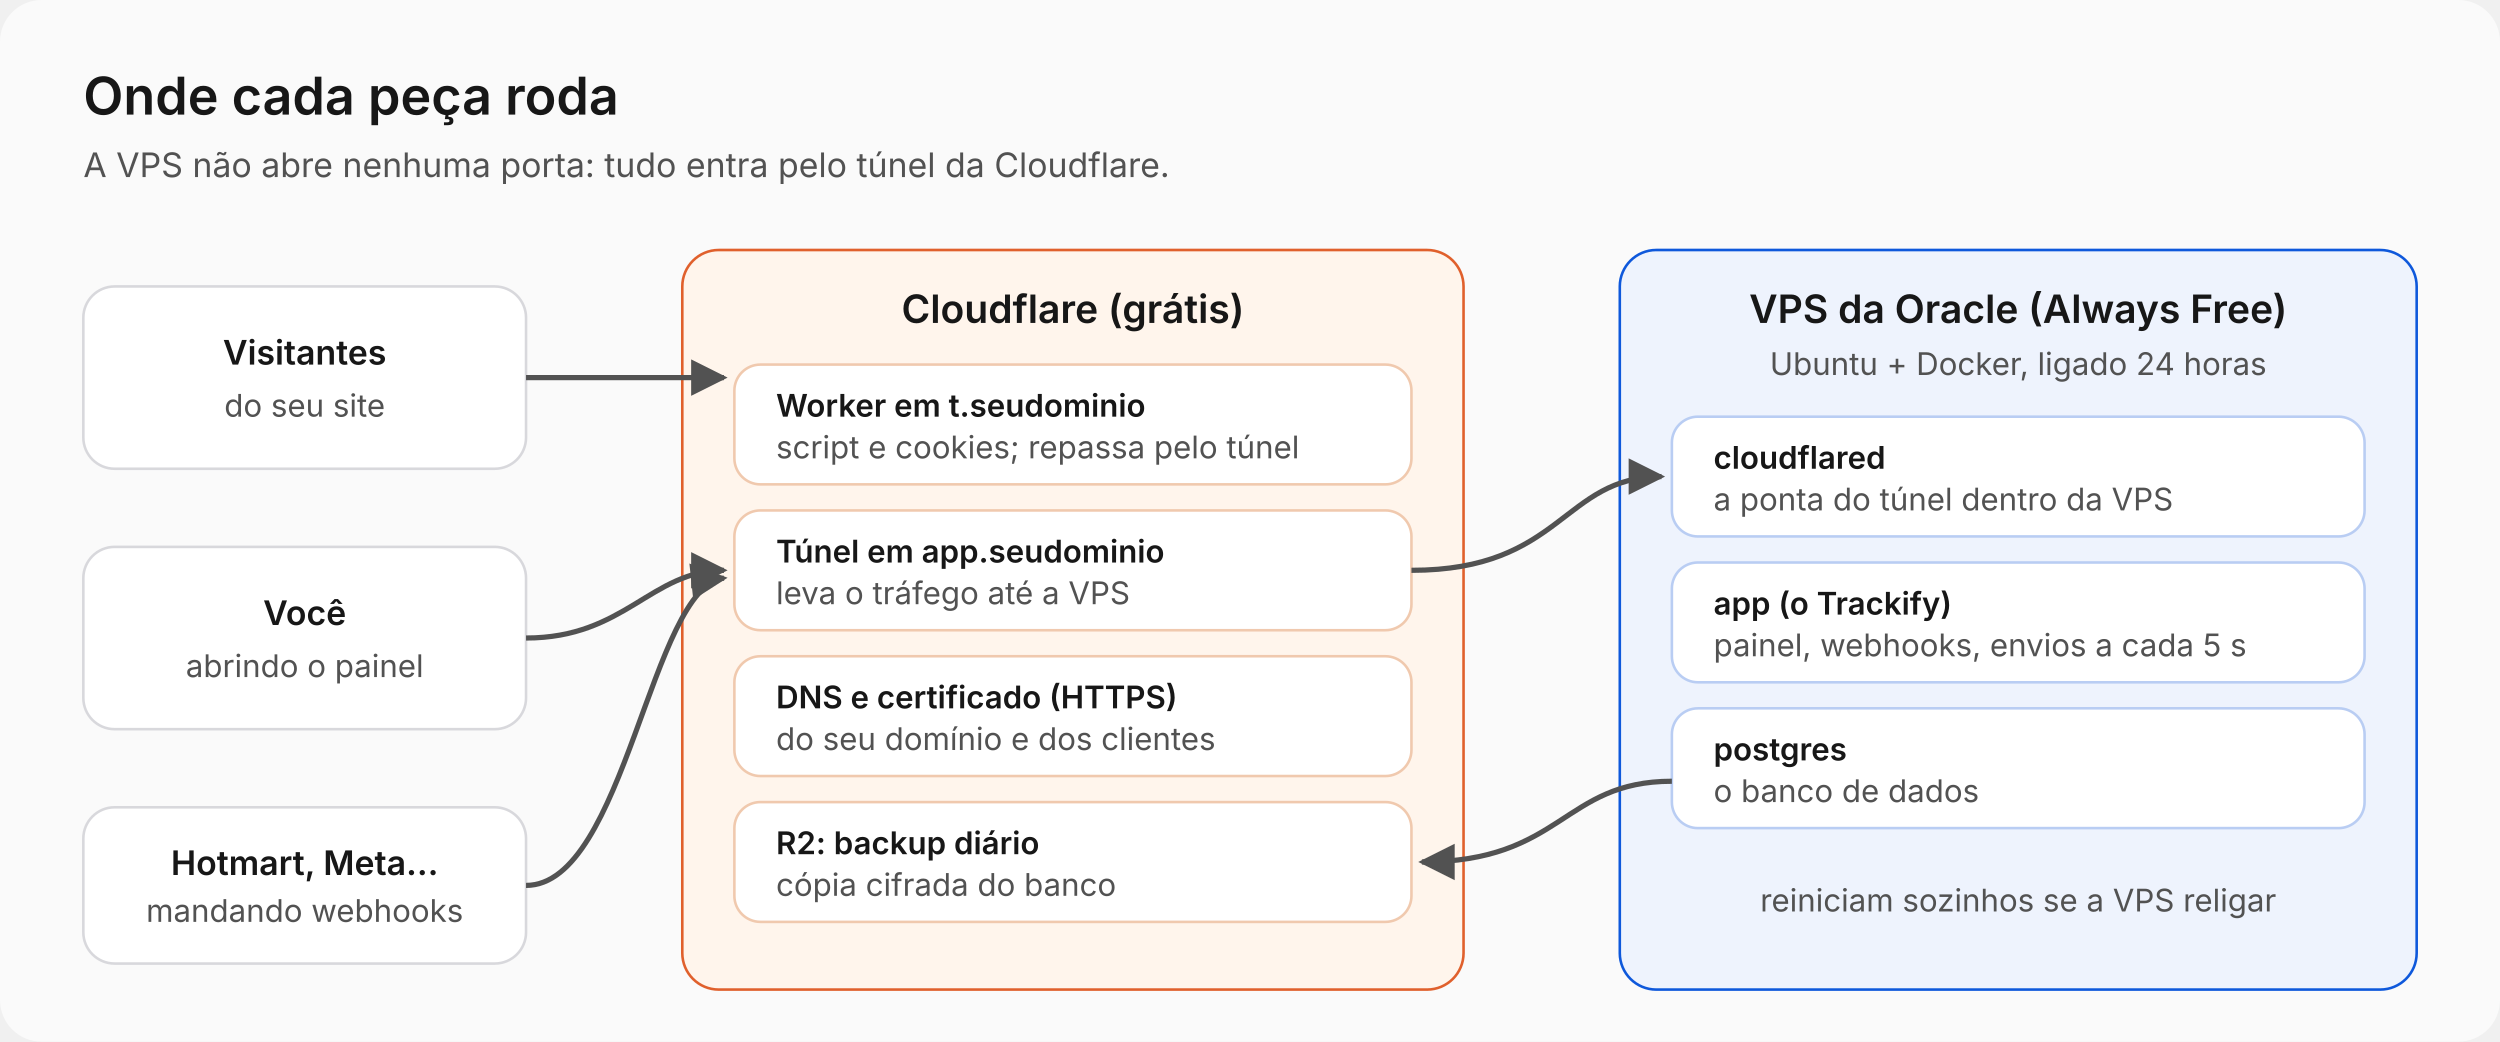
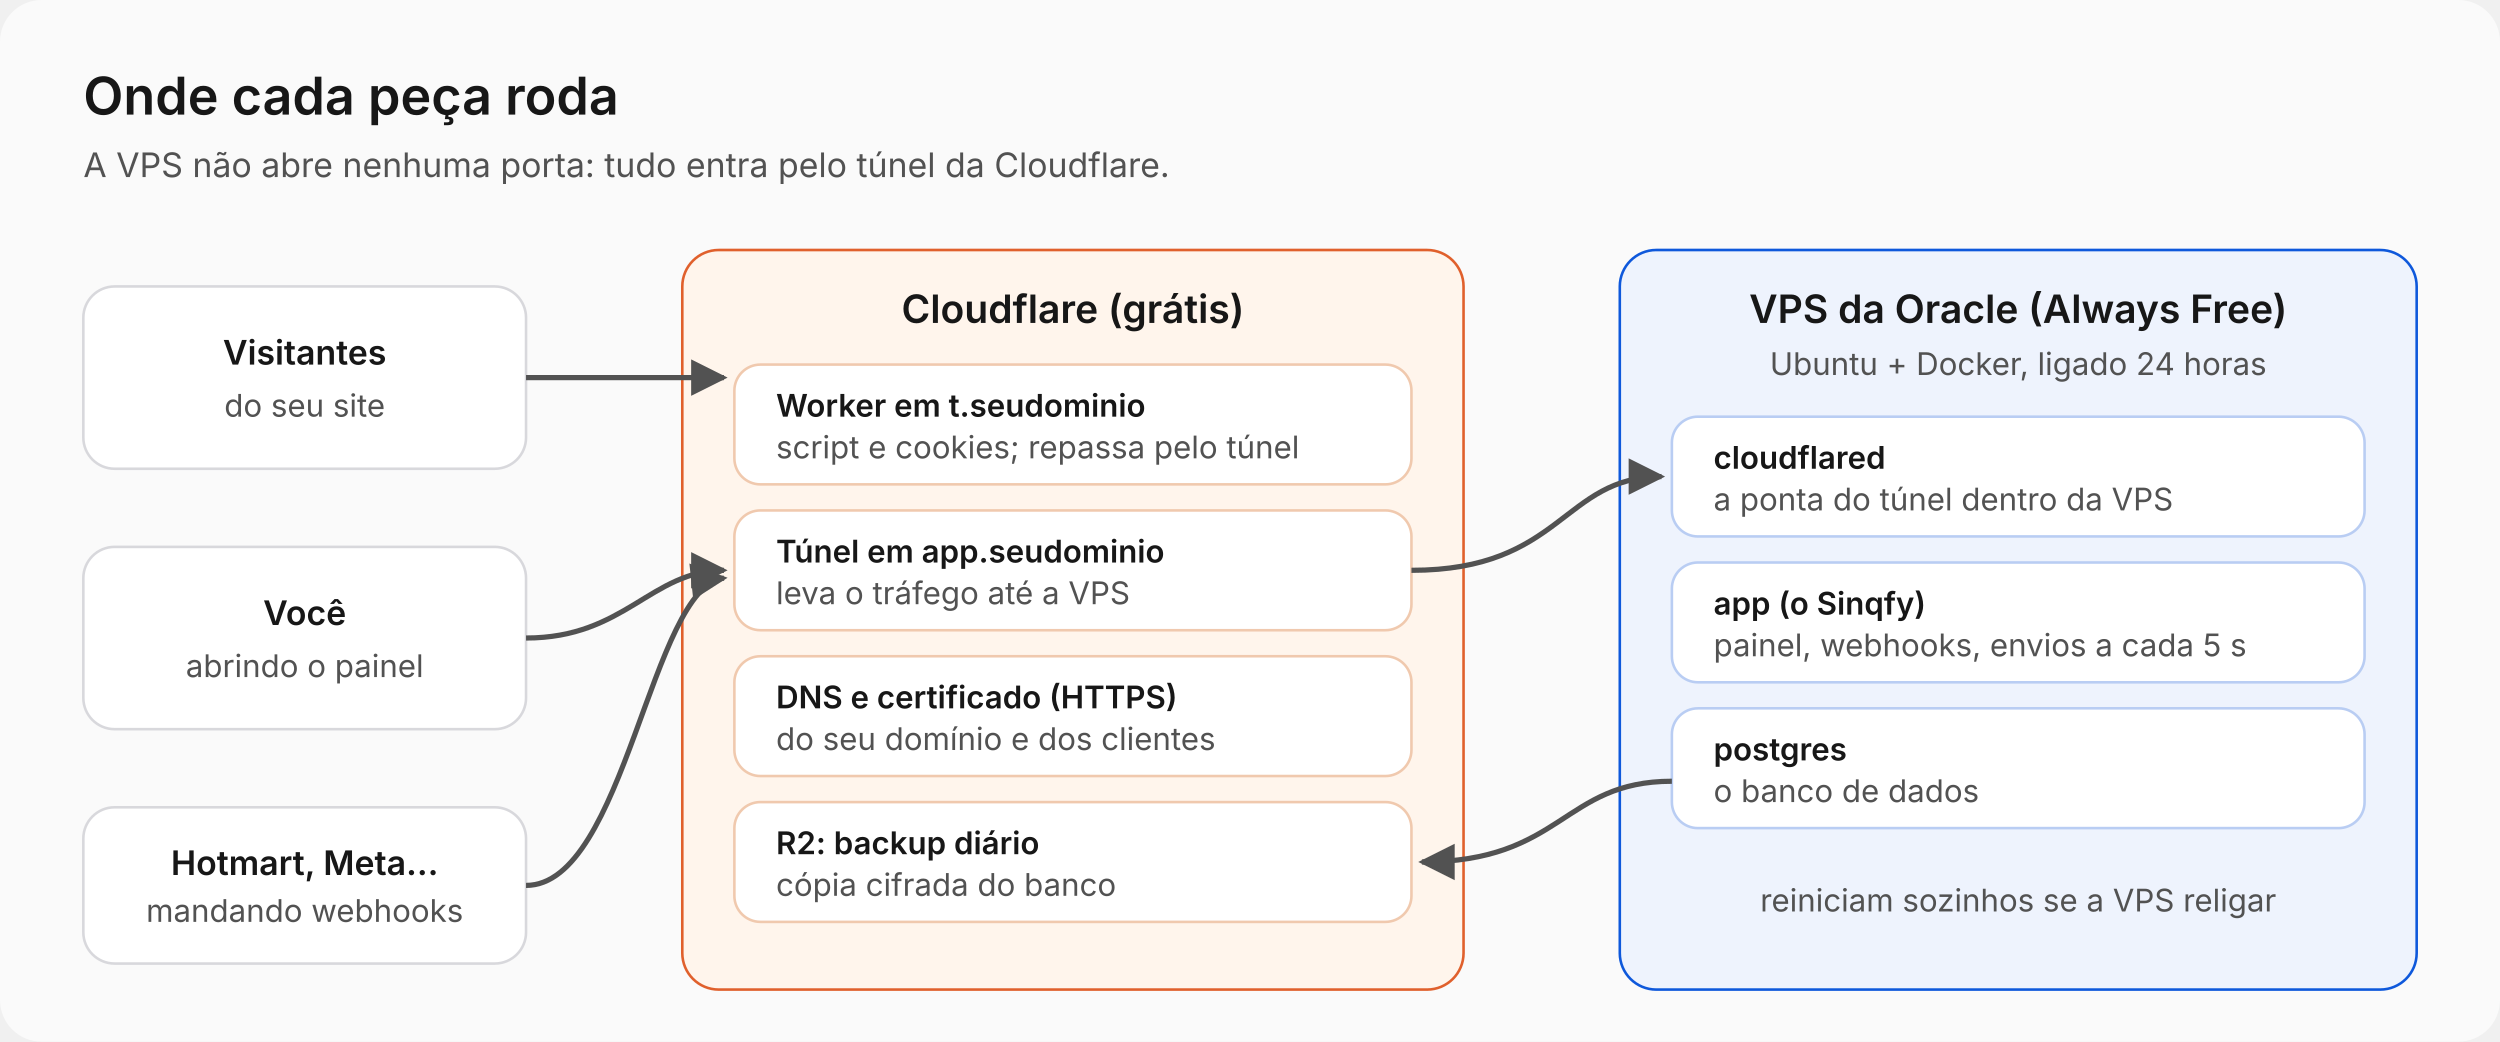
<svg xmlns="http://www.w3.org/2000/svg" viewBox="0 0 960 400" width="960" height="400" font-family="system-ui, -apple-system, 'Segoe UI', sans-serif">
  <defs>
    <marker id="a" viewBox="0 0 10 10" refX="9" refY="5" markerWidth="7" markerHeight="7" orient="auto-start-reverse">
      <path d="M0 0L10 5L0 10z" fill="#525252" />
    </marker>
  </defs>
  <rect width="960" height="400" rx="16" fill="#FAFAFA" />
  <text x="32" y="44" font-size="20" font-weight="600" fill="#171717">Onde cada peça roda</text>
  <text x="32" y="68" font-size="13" fill="#525252">A VPS não abre nenhuma porta: tudo entra pelo túnel da Cloudflare.</text>
  <g font-size="13" fill="#171717">
    <rect x="32" y="110" width="170" height="70" rx="12" fill="#fff" stroke="#D8D8DC" />
    <text x="117" y="140" text-anchor="middle" font-weight="600">Visitantes</text>
    <text x="117" y="160" text-anchor="middle" font-size="12" fill="#525252">do seu site</text>
    <rect x="32" y="210" width="170" height="70" rx="12" fill="#fff" stroke="#D8D8DC" />
    <text x="117" y="240" text-anchor="middle" font-weight="600">Você</text>
    <text x="117" y="260" text-anchor="middle" font-size="12" fill="#525252">abrindo o painel</text>
    <rect x="32" y="310" width="170" height="60" rx="12" fill="#fff" stroke="#D8D8DC" />
    <text x="117" y="336" text-anchor="middle" font-weight="600">Hotmart, Meta...</text>
    <text x="117" y="354" text-anchor="middle" font-size="12" fill="#525252">mandando webhooks</text>
  </g>
  <rect x="262" y="96" width="300" height="284" rx="14" fill="#FFF5EC" stroke="#E0602C" />
  <text x="412" y="124" text-anchor="middle" font-size="15" font-weight="600" fill="#171717">Cloudflare (grátis)</text>
  <g font-size="12" fill="#171717">
    <rect x="282" y="140" width="260" height="46" rx="10" fill="#fff" stroke="#F0C9AE" />
    <text x="298" y="160" font-weight="600">Worker em t.seudominio</text>
    <text x="298" y="176" fill="#525252">script e cookies; repassa pelo túnel</text>
    <rect x="282" y="196" width="260" height="46" rx="10" fill="#fff" stroke="#F0C9AE" />
    <text x="298" y="216" font-weight="600">Túnel em app.seudominio</text>
    <text x="298" y="232" fill="#525252">leva o tráfego até a VPS</text>
    <rect x="282" y="252" width="260" height="46" rx="10" fill="#fff" stroke="#F0C9AE" />
    <text x="298" y="272" font-weight="600">DNS e certificado (HTTPS)</text>
    <text x="298" y="288" fill="#525252">do seu domínio e dos clientes</text>
    <rect x="282" y="308" width="260" height="46" rx="10" fill="#fff" stroke="#F0C9AE" />
    <text x="298" y="328" font-weight="600">R2: backup diário</text>
    <text x="298" y="344" fill="#525252">cópia cifrada do banco</text>
  </g>
  <rect x="622" y="96" width="306" height="284" rx="14" fill="#EEF3FD" stroke="#0E58DB" />
  <text x="775" y="124" text-anchor="middle" font-size="15" font-weight="600" fill="#171717">VPS da Oracle (Always Free)</text>
  <text x="775" y="144" text-anchor="middle" font-size="12" fill="#525252">Ubuntu + Docker, ligado 24 horas</text>
  <g font-size="12" fill="#171717">
    <rect x="642" y="160" width="266" height="46" rx="10" fill="#fff" stroke="#B9CDF3" />
    <text x="658" y="180" font-weight="600">cloudflared</text>
    <text x="658" y="196" fill="#525252">a ponta do túnel dentro da VPS</text>
    <rect x="642" y="216" width="266" height="46" rx="10" fill="#fff" stroke="#B9CDF3" />
-     <text x="658" y="236" font-weight="600">app (o Trackify)</text>
+     <text x="658" y="236" font-weight="600">app (o Sinqfy)</text>
    <text x="658" y="252" fill="#525252">painel, webhooks, envios a cada 5 s</text>
    <rect x="642" y="272" width="266" height="46" rx="10" fill="#fff" stroke="#B9CDF3" />
    <text x="658" y="292" font-weight="600">postgres</text>
    <text x="658" y="308" fill="#525252">o banco de dados</text>
    <text x="775" y="350" text-anchor="middle" fill="#525252">reiniciam sozinhos se a VPS religar</text>
  </g>
  <g fill="none" stroke="#525252" stroke-width="2">
    <path d="M202 145H278" marker-end="url(#a)" />
    <path d="M202 245C240 245 250 219 278 219" marker-end="url(#a)" />
    <path d="M202 340C240 340 250 225 278 222" marker-end="url(#a)" />
    <path d="M542 219C600 219 600 183 638 183" marker-end="url(#a)" />
    <path d="M642 300C600 300 600 331 546 331" marker-end="url(#a)" />
  </g>
</svg>
